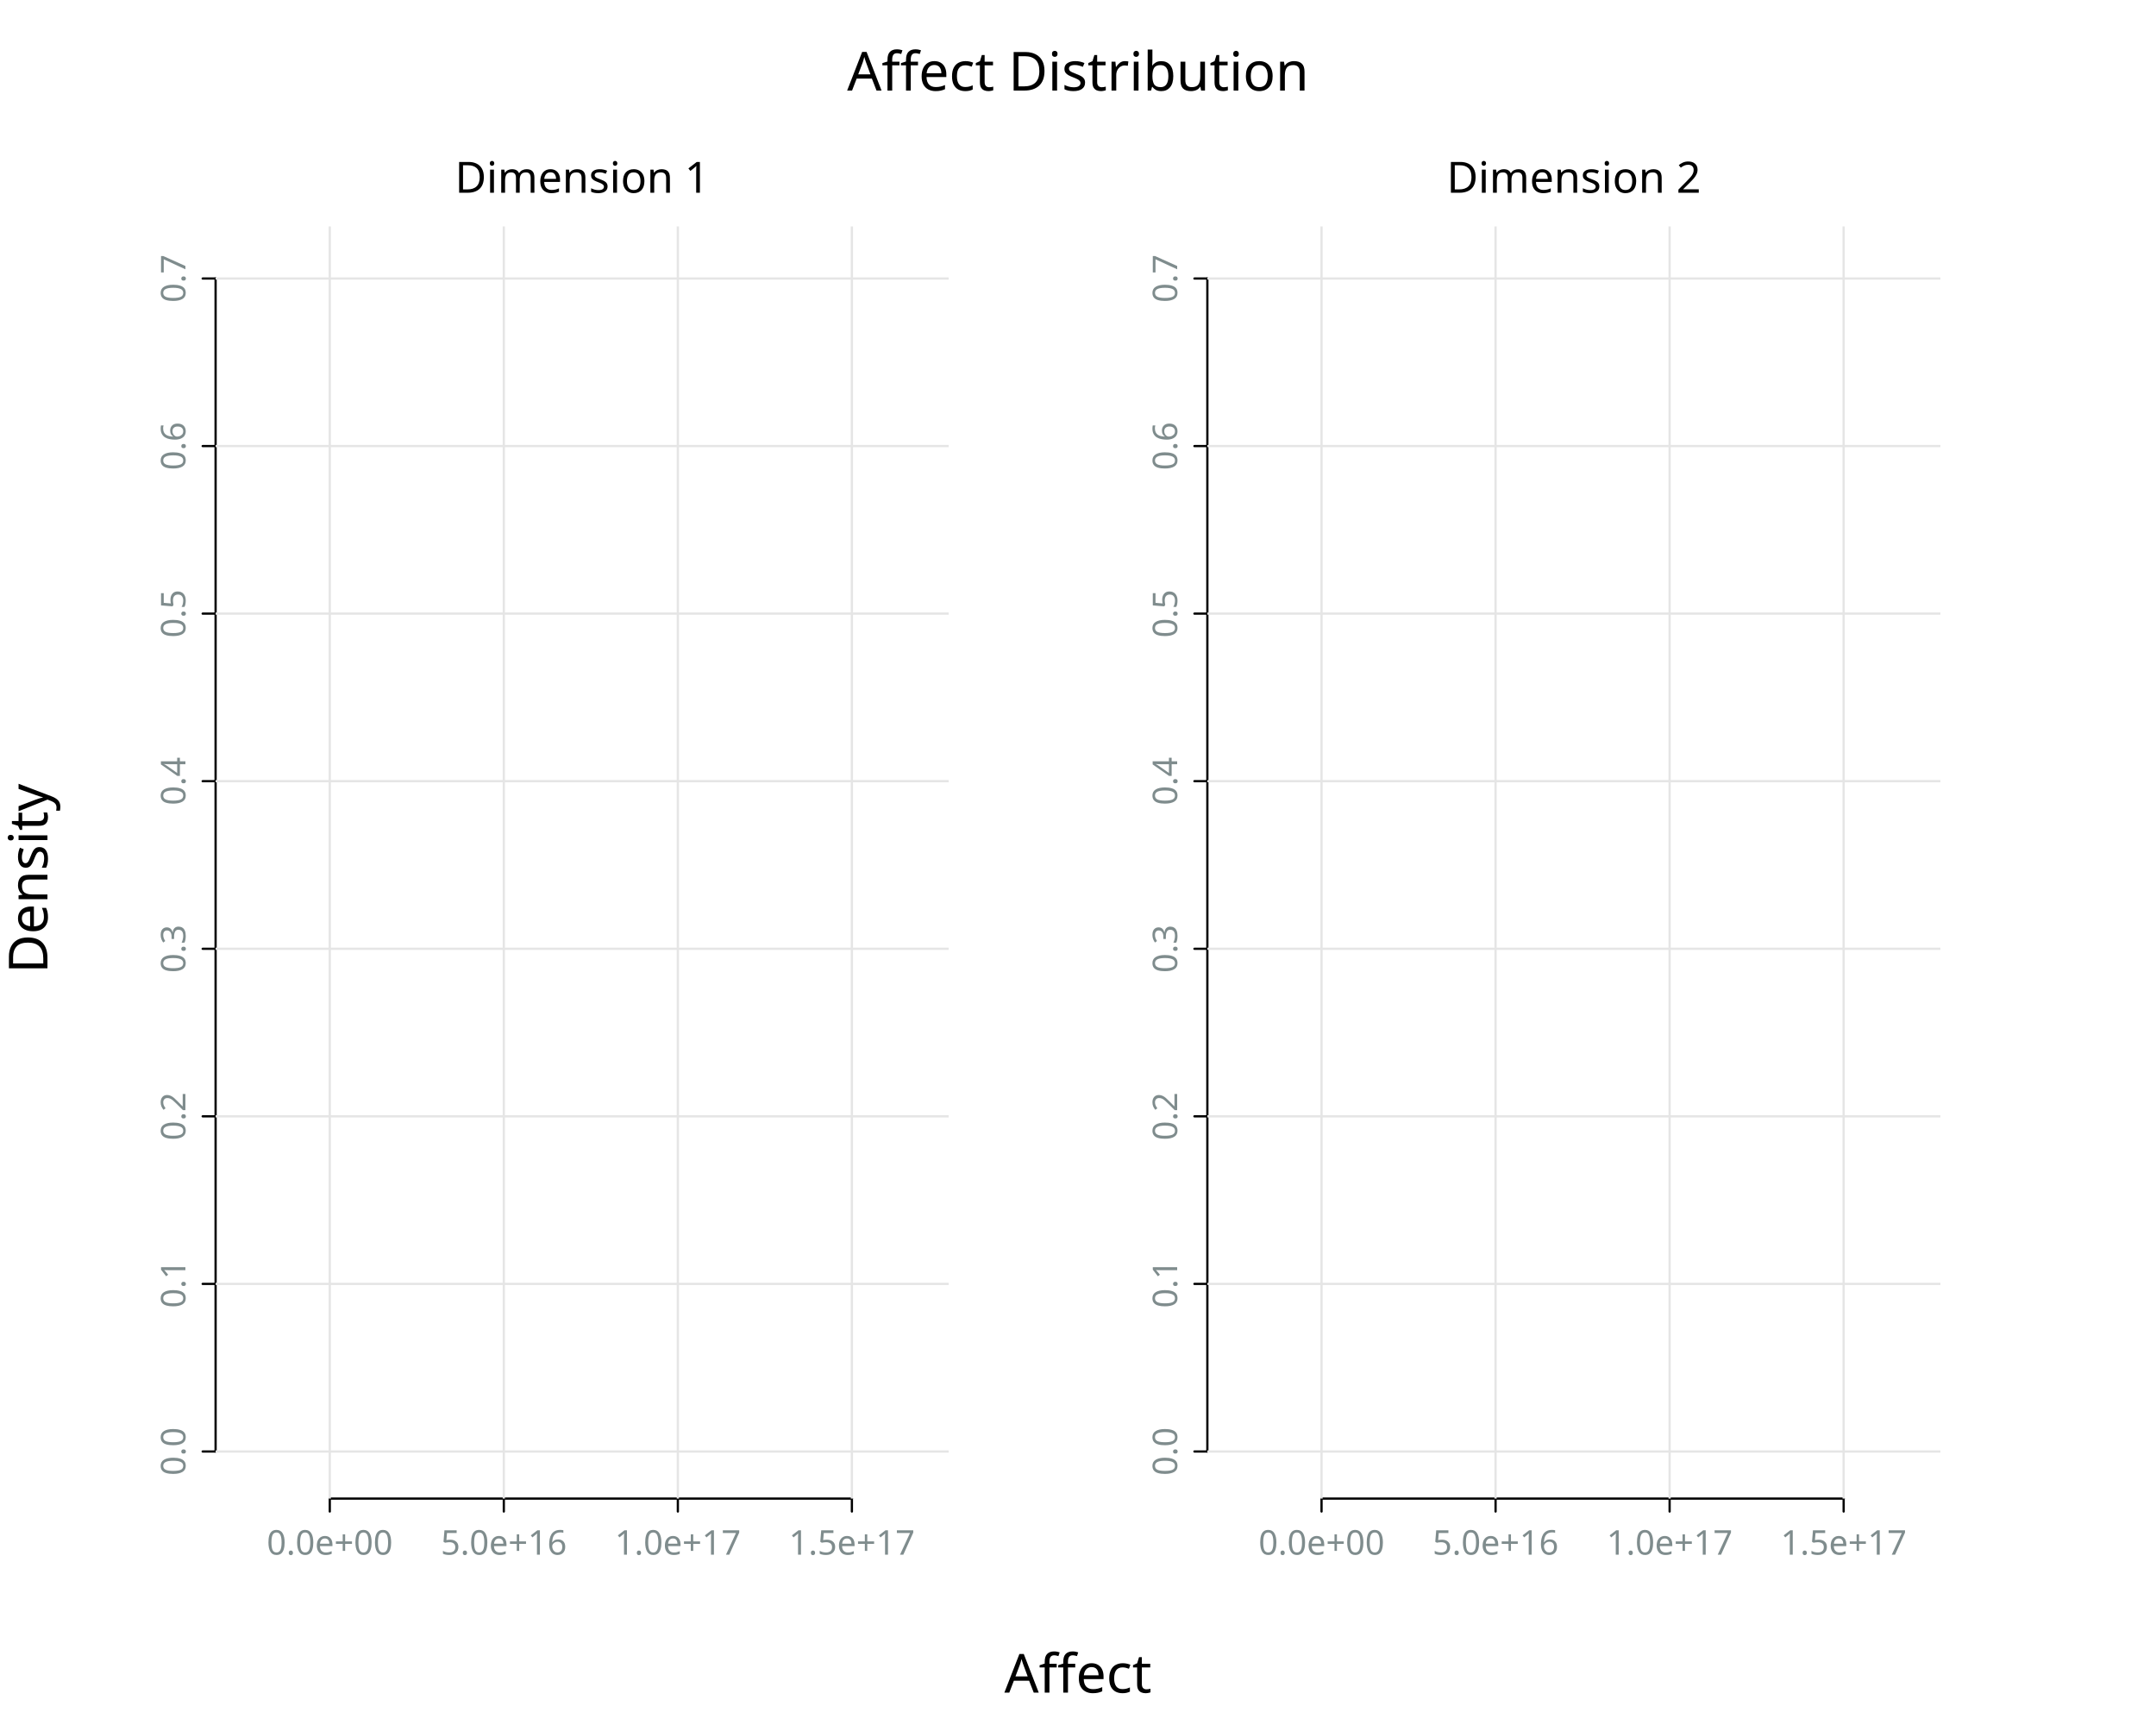
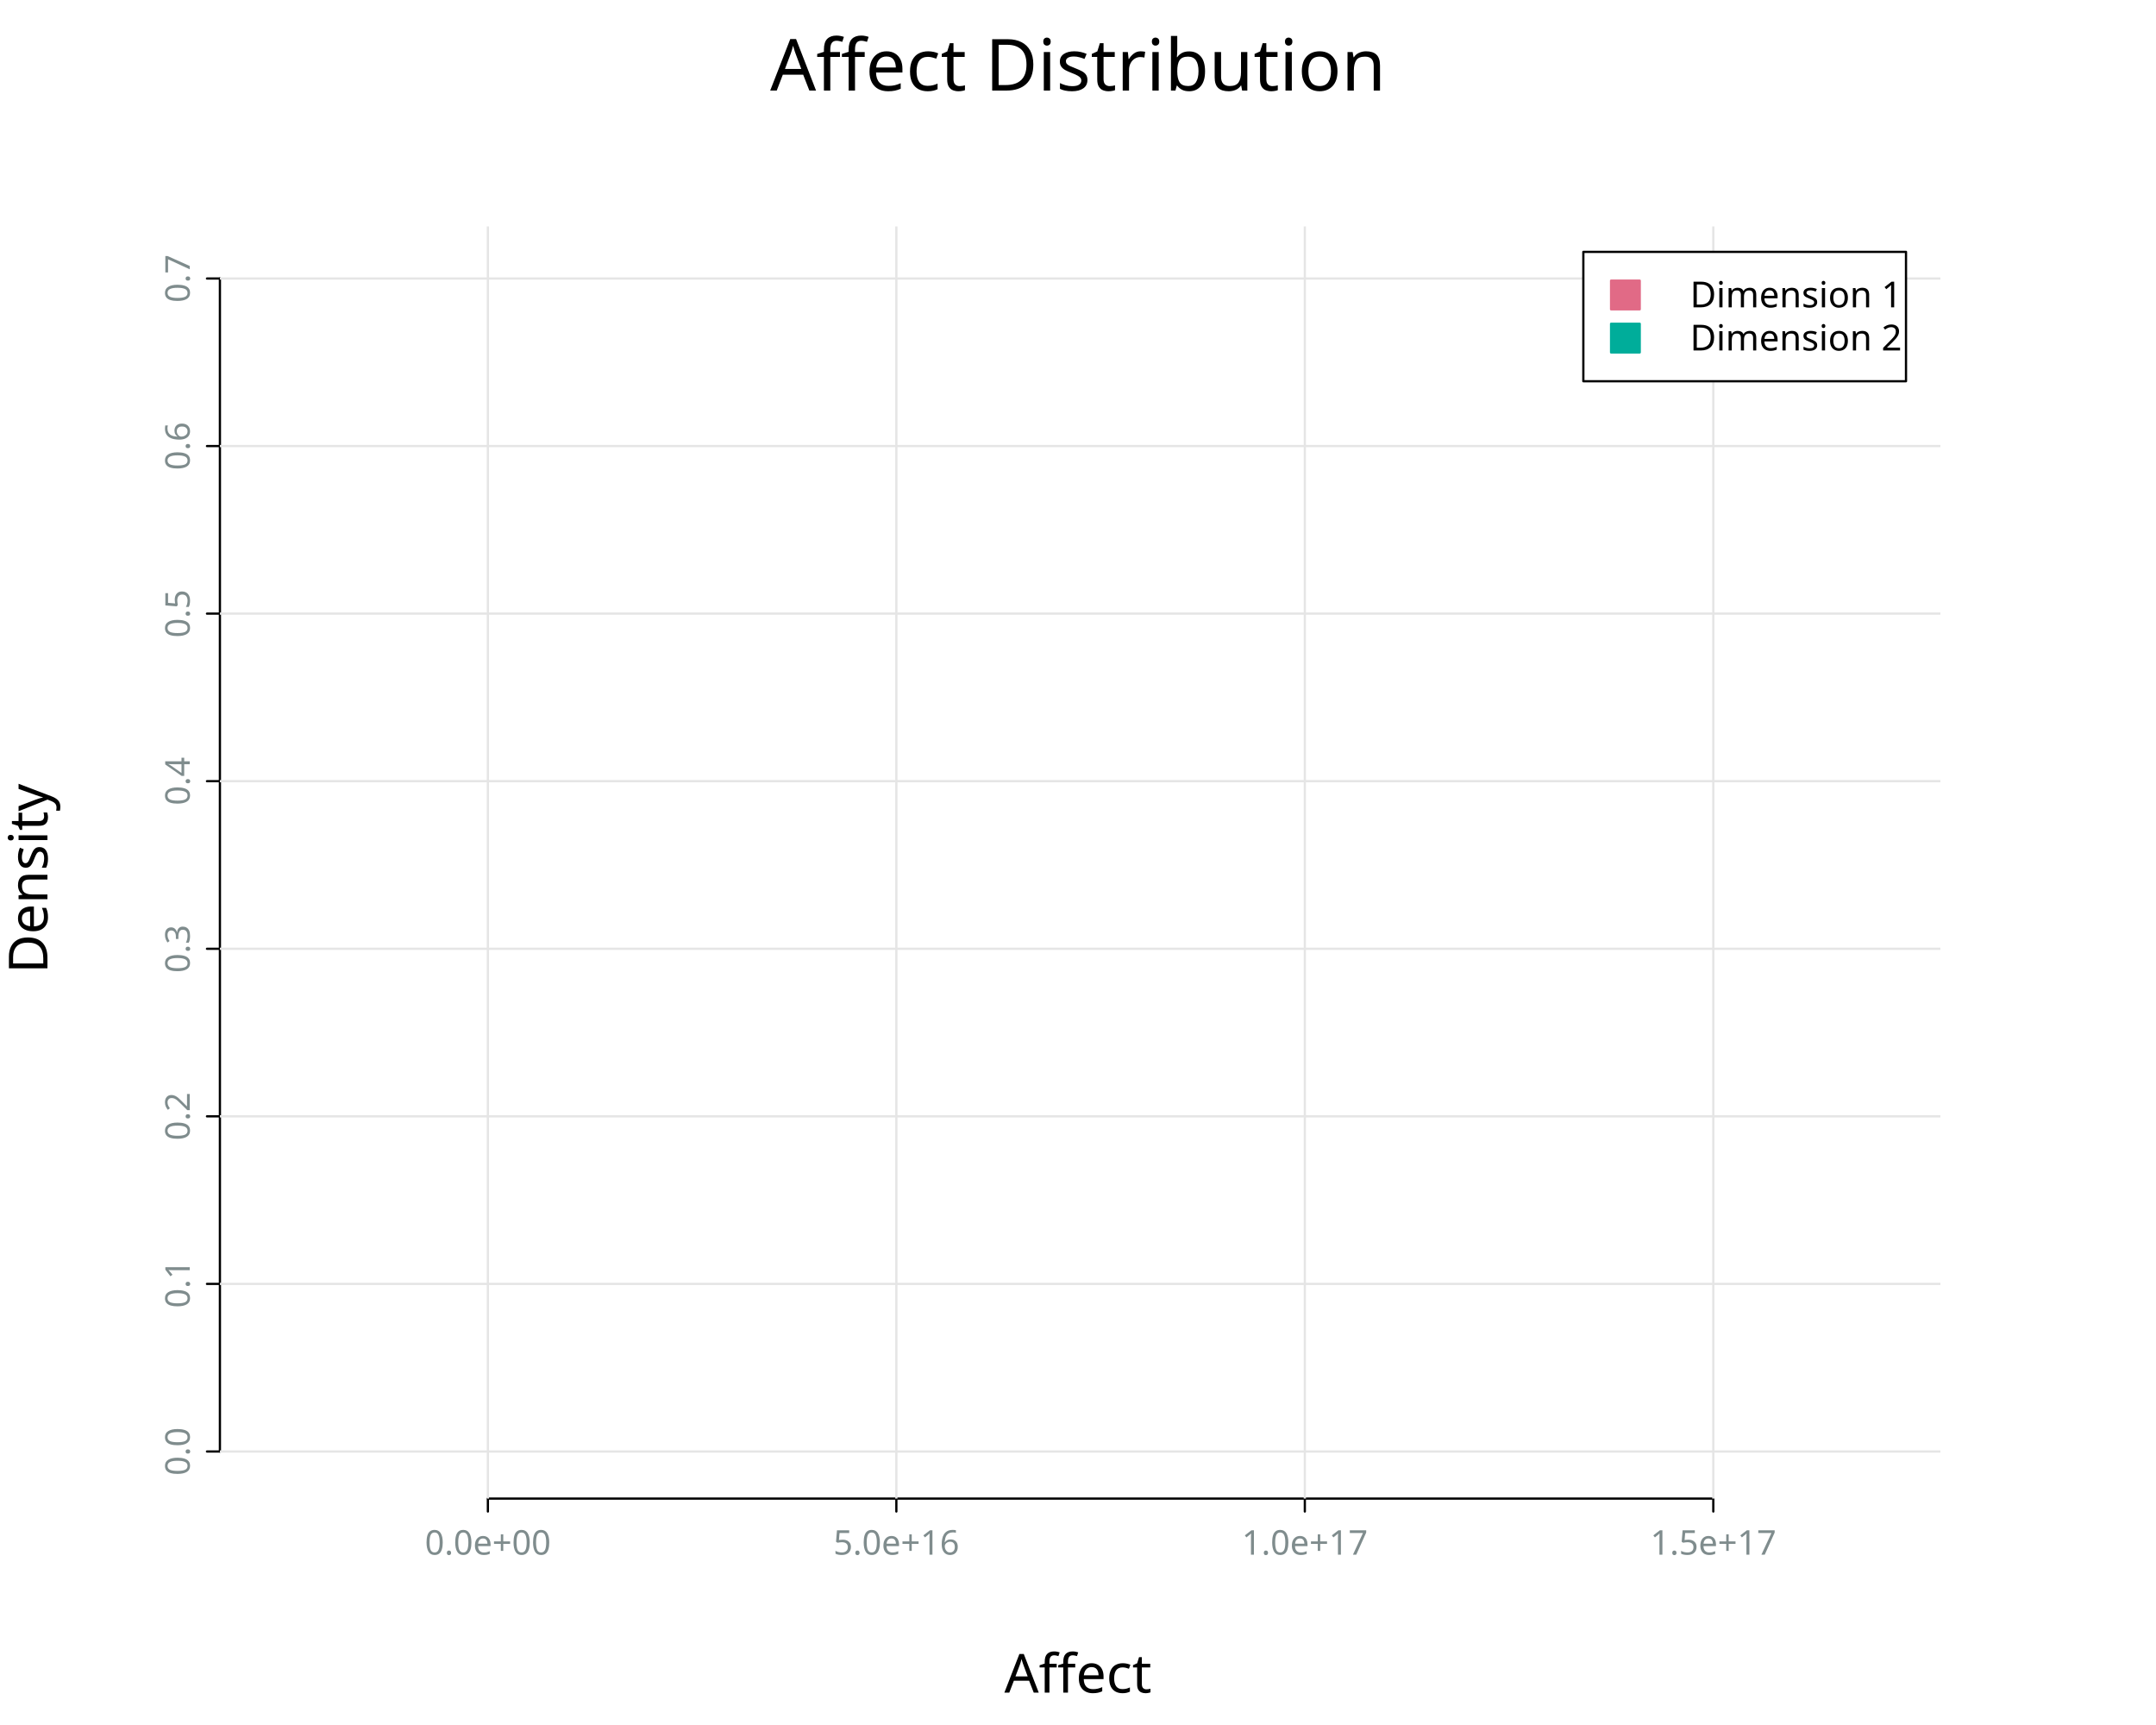
<svg xmlns="http://www.w3.org/2000/svg" class="svglite" data-engine-version="2.0" width="720.00pt" height="576.00pt" viewBox="0 0 720.00 576.00">
  <defs>
    <style type="text/css">
    .svglite line, .svglite polyline, .svglite polygon, .svglite path, .svglite rect, .svglite circle {
      fill: none;
      stroke: #000000;
      stroke-linecap: round;
      stroke-linejoin: round;
      stroke-miterlimit: 10.00;
    }
  </style>
  </defs>
  <rect width="100%" height="100%" style="stroke: none; fill: #FFFFFF;" />
  <defs>
    <clipPath id="cpMC4wMHw3MjAuMDB8MC4wMHw1NzYuMDA=">
      <rect x="0.00" y="0.00" width="720.00" height="576.00" />
    </clipPath>
  </defs>
  <g clip-path="url(#cpMC4wMHw3MjAuMDB8MC4wMHw1NzYuMDA=)">
-     <line x1="110.13" y1="500.40" x2="284.49" y2="500.40" style="stroke-width: 0.75;" />
-     <line x1="110.13" y1="500.40" x2="110.13" y2="504.72" style="stroke-width: 0.75;" />
-     <line x1="168.25" y1="500.40" x2="168.25" y2="504.72" style="stroke-width: 0.75;" />
-     <line x1="226.37" y1="500.40" x2="226.37" y2="504.72" style="stroke-width: 0.75;" />
-     <line x1="284.49" y1="500.40" x2="284.49" y2="504.72" style="stroke-width: 0.75;" />
-     <text x="110.13" y="519.12" text-anchor="middle" style="font-size: 11.40px; fill: #7F8C8D; font-family: sans;" textLength="41.53px" lengthAdjust="spacingAndGlyphs">0.0e+00</text>
-     <text x="168.25" y="519.12" text-anchor="middle" style="font-size: 11.40px; fill: #7F8C8D; font-family: sans;" textLength="41.53px" lengthAdjust="spacingAndGlyphs">5.0e+16</text>
-     <text x="226.37" y="519.12" text-anchor="middle" style="font-size: 11.40px; fill: #7F8C8D; font-family: sans;" textLength="41.53px" lengthAdjust="spacingAndGlyphs">1.0e+17</text>
-     <text x="284.49" y="519.12" text-anchor="middle" style="font-size: 11.40px; fill: #7F8C8D; font-family: sans;" textLength="41.53px" lengthAdjust="spacingAndGlyphs">1.5e+17</text>
-     <line x1="72.00" y1="484.67" x2="72.00" y2="93.00" style="stroke-width: 0.75;" />
-     <line x1="72.00" y1="484.67" x2="67.68" y2="484.67" style="stroke-width: 0.75;" />
-     <line x1="72.00" y1="428.71" x2="67.68" y2="428.71" style="stroke-width: 0.75;" />
-     <line x1="72.00" y1="372.76" x2="67.68" y2="372.76" style="stroke-width: 0.75;" />
-     <line x1="72.00" y1="316.81" x2="67.68" y2="316.81" style="stroke-width: 0.75;" />
-     <line x1="72.00" y1="260.85" x2="67.68" y2="260.85" style="stroke-width: 0.75;" />
-     <line x1="72.00" y1="204.90" x2="67.68" y2="204.90" style="stroke-width: 0.75;" />
-     <line x1="72.00" y1="148.95" x2="67.68" y2="148.95" style="stroke-width: 0.75;" />
-     <line x1="72.00" y1="93.00" x2="67.68" y2="93.00" style="stroke-width: 0.75;" />
-     <text transform="translate(61.92,484.67) rotate(-90)" text-anchor="middle" style="font-size: 11.40px; fill: #7F8C8D; font-family: sans;" textLength="15.85px" lengthAdjust="spacingAndGlyphs">0.0</text>
-     <text transform="translate(61.92,428.71) rotate(-90)" text-anchor="middle" style="font-size: 11.40px; fill: #7F8C8D; font-family: sans;" textLength="15.85px" lengthAdjust="spacingAndGlyphs">0.1</text>
-     <text transform="translate(61.92,372.76) rotate(-90)" text-anchor="middle" style="font-size: 11.40px; fill: #7F8C8D; font-family: sans;" textLength="15.85px" lengthAdjust="spacingAndGlyphs">0.2</text>
-     <text transform="translate(61.92,316.81) rotate(-90)" text-anchor="middle" style="font-size: 11.40px; fill: #7F8C8D; font-family: sans;" textLength="15.85px" lengthAdjust="spacingAndGlyphs">0.3</text>
-     <text transform="translate(61.92,260.85) rotate(-90)" text-anchor="middle" style="font-size: 11.40px; fill: #7F8C8D; font-family: sans;" textLength="15.85px" lengthAdjust="spacingAndGlyphs">0.4</text>
-     <text transform="translate(61.92,204.90) rotate(-90)" text-anchor="middle" style="font-size: 11.40px; fill: #7F8C8D; font-family: sans;" textLength="15.85px" lengthAdjust="spacingAndGlyphs">0.5</text>
-     <text transform="translate(61.92,148.95) rotate(-90)" text-anchor="middle" style="font-size: 11.40px; fill: #7F8C8D; font-family: sans;" textLength="15.85px" lengthAdjust="spacingAndGlyphs">0.6</text>
-     <text transform="translate(61.92,93.00) rotate(-90)" text-anchor="middle" style="font-size: 11.40px; fill: #7F8C8D; font-family: sans;" textLength="15.85px" lengthAdjust="spacingAndGlyphs">0.7</text>
+     <line x1="162.93" y1="500.40" x2="572.16" y2="500.40" style="stroke-width: 0.75;" />
+     <line x1="162.93" y1="500.40" x2="162.93" y2="504.72" style="stroke-width: 0.75;" />
+     <line x1="299.34" y1="500.40" x2="299.34" y2="504.72" style="stroke-width: 0.75;" />
+     <line x1="435.75" y1="500.40" x2="435.75" y2="504.72" style="stroke-width: 0.75;" />
+     <line x1="572.16" y1="500.40" x2="572.16" y2="504.72" style="stroke-width: 0.75;" />
+     <text x="162.93" y="519.12" text-anchor="middle" style="font-size: 11.40px; fill: #7F8C8D; font-family: sans;" textLength="41.53px" lengthAdjust="spacingAndGlyphs">0.0e+00</text>
+     <text x="299.34" y="519.12" text-anchor="middle" style="font-size: 11.40px; fill: #7F8C8D; font-family: sans;" textLength="41.53px" lengthAdjust="spacingAndGlyphs">5.0e+16</text>
+     <text x="435.75" y="519.12" text-anchor="middle" style="font-size: 11.40px; fill: #7F8C8D; font-family: sans;" textLength="41.53px" lengthAdjust="spacingAndGlyphs">1.0e+17</text>
+     <text x="572.16" y="519.12" text-anchor="middle" style="font-size: 11.40px; fill: #7F8C8D; font-family: sans;" textLength="41.53px" lengthAdjust="spacingAndGlyphs">1.5e+17</text>
+     <line x1="73.44" y1="484.67" x2="73.44" y2="93.00" style="stroke-width: 0.75;" />
+     <line x1="73.44" y1="484.67" x2="69.12" y2="484.67" style="stroke-width: 0.75;" />
+     <line x1="73.44" y1="428.71" x2="69.12" y2="428.71" style="stroke-width: 0.75;" />
+     <line x1="73.44" y1="372.76" x2="69.12" y2="372.76" style="stroke-width: 0.75;" />
+     <line x1="73.44" y1="316.81" x2="69.12" y2="316.81" style="stroke-width: 0.75;" />
+     <line x1="73.44" y1="260.85" x2="69.12" y2="260.85" style="stroke-width: 0.75;" />
+     <line x1="73.44" y1="204.90" x2="69.12" y2="204.90" style="stroke-width: 0.75;" />
+     <line x1="73.44" y1="148.95" x2="69.12" y2="148.95" style="stroke-width: 0.75;" />
+     <line x1="73.44" y1="93.00" x2="69.12" y2="93.00" style="stroke-width: 0.75;" />
+     <text transform="translate(63.36,484.67) rotate(-90)" text-anchor="middle" style="font-size: 11.40px; fill: #7F8C8D; font-family: sans;" textLength="15.85px" lengthAdjust="spacingAndGlyphs">0.0</text>
+     <text transform="translate(63.36,428.71) rotate(-90)" text-anchor="middle" style="font-size: 11.40px; fill: #7F8C8D; font-family: sans;" textLength="15.85px" lengthAdjust="spacingAndGlyphs">0.1</text>
+     <text transform="translate(63.36,372.76) rotate(-90)" text-anchor="middle" style="font-size: 11.40px; fill: #7F8C8D; font-family: sans;" textLength="15.85px" lengthAdjust="spacingAndGlyphs">0.2</text>
+     <text transform="translate(63.36,316.81) rotate(-90)" text-anchor="middle" style="font-size: 11.40px; fill: #7F8C8D; font-family: sans;" textLength="15.85px" lengthAdjust="spacingAndGlyphs">0.3</text>
+     <text transform="translate(63.36,260.85) rotate(-90)" text-anchor="middle" style="font-size: 11.40px; fill: #7F8C8D; font-family: sans;" textLength="15.85px" lengthAdjust="spacingAndGlyphs">0.4</text>
+     <text transform="translate(63.36,204.90) rotate(-90)" text-anchor="middle" style="font-size: 11.40px; fill: #7F8C8D; font-family: sans;" textLength="15.85px" lengthAdjust="spacingAndGlyphs">0.5</text>
+     <text transform="translate(63.36,148.95) rotate(-90)" text-anchor="middle" style="font-size: 11.40px; fill: #7F8C8D; font-family: sans;" textLength="15.85px" lengthAdjust="spacingAndGlyphs">0.6</text>
+     <text transform="translate(63.36,93.00) rotate(-90)" text-anchor="middle" style="font-size: 11.40px; fill: #7F8C8D; font-family: sans;" textLength="15.85px" lengthAdjust="spacingAndGlyphs">0.7</text>
  </g>
  <defs>
-     <clipPath id="cpNzIuMDB8MzE2LjgwfDc1LjYwfDUwMC40MA==">
-       <rect x="72.00" y="75.60" width="244.80" height="424.80" />
+     <clipPath id="cpNzMuNDR8NjQ4LjAwfDc1LjYwfDUwMC40MA==">
+       <rect x="73.44" y="75.60" width="574.56" height="424.80" />
    </clipPath>
  </defs>
-   <g clip-path="url(#cpNzIuMDB8MzE2LjgwfDc1LjYwfDUwMC40MA==)">
-     <line x1="72.00" y1="484.67" x2="316.80" y2="484.67" style="stroke-width: 0.75; stroke: #E5E5E5;" />
-     <line x1="72.00" y1="428.71" x2="316.80" y2="428.71" style="stroke-width: 0.75; stroke: #E5E5E5;" />
-     <line x1="72.00" y1="372.76" x2="316.80" y2="372.76" style="stroke-width: 0.75; stroke: #E5E5E5;" />
-     <line x1="72.00" y1="316.81" x2="316.80" y2="316.81" style="stroke-width: 0.75; stroke: #E5E5E5;" />
-     <line x1="72.00" y1="260.85" x2="316.80" y2="260.85" style="stroke-width: 0.75; stroke: #E5E5E5;" />
-     <line x1="72.00" y1="204.90" x2="316.80" y2="204.90" style="stroke-width: 0.75; stroke: #E5E5E5;" />
-     <line x1="72.00" y1="148.95" x2="316.80" y2="148.95" style="stroke-width: 0.75; stroke: #E5E5E5;" />
-     <line x1="72.00" y1="93.00" x2="316.80" y2="93.00" style="stroke-width: 0.75; stroke: #E5E5E5;" />
-     <line x1="110.13" y1="500.40" x2="110.13" y2="75.60" style="stroke-width: 0.75; stroke: #E5E5E5;" />
-     <line x1="168.25" y1="500.40" x2="168.25" y2="75.60" style="stroke-width: 0.75; stroke: #E5E5E5;" />
-     <line x1="226.37" y1="500.40" x2="226.37" y2="75.60" style="stroke-width: 0.75; stroke: #E5E5E5;" />
-     <line x1="284.49" y1="500.40" x2="284.49" y2="75.60" style="stroke-width: 0.75; stroke: #E5E5E5;" />
+   <g clip-path="url(#cpNzMuNDR8NjQ4LjAwfDc1LjYwfDUwMC40MA==)">
+     <line x1="73.44" y1="484.67" x2="648.00" y2="484.67" style="stroke-width: 0.75; stroke: #E5E5E5;" />
+     <line x1="73.44" y1="428.71" x2="648.00" y2="428.71" style="stroke-width: 0.75; stroke: #E5E5E5;" />
+     <line x1="73.44" y1="372.76" x2="648.00" y2="372.76" style="stroke-width: 0.75; stroke: #E5E5E5;" />
+     <line x1="73.44" y1="316.81" x2="648.00" y2="316.81" style="stroke-width: 0.75; stroke: #E5E5E5;" />
+     <line x1="73.44" y1="260.85" x2="648.00" y2="260.85" style="stroke-width: 0.75; stroke: #E5E5E5;" />
+     <line x1="73.44" y1="204.90" x2="648.00" y2="204.90" style="stroke-width: 0.75; stroke: #E5E5E5;" />
+     <line x1="73.44" y1="148.95" x2="648.00" y2="148.95" style="stroke-width: 0.75; stroke: #E5E5E5;" />
+     <line x1="73.44" y1="93.00" x2="648.00" y2="93.00" style="stroke-width: 0.75; stroke: #E5E5E5;" />
+     <line x1="162.93" y1="500.40" x2="162.93" y2="75.60" style="stroke-width: 0.75; stroke: #E5E5E5;" />
+     <line x1="299.34" y1="500.40" x2="299.34" y2="75.60" style="stroke-width: 0.75; stroke: #E5E5E5;" />
+     <line x1="435.75" y1="500.40" x2="435.75" y2="75.60" style="stroke-width: 0.75; stroke: #E5E5E5;" />
+     <line x1="572.16" y1="500.40" x2="572.16" y2="75.60" style="stroke-width: 0.75; stroke: #E5E5E5;" />
+     <rect x="94.72" y="484.67" width="13.64" height="0.00" style="stroke-width: 0.75; stroke: #FFFFFF; fill: #E16A86;" />
+     <rect x="108.36" y="484.67" width="13.64" height="0.00" style="stroke-width: 0.75; stroke: #FFFFFF; fill: #E16A86;" />
+     <rect x="122.00" y="484.67" width="13.64" height="0.00" style="stroke-width: 0.75; stroke: #FFFFFF; fill: #E16A86;" />
+     <rect x="135.64" y="484.67" width="13.64" height="0.00" style="stroke-width: 0.75; stroke: #FFFFFF; fill: #E16A86;" />
+     <rect x="149.28" y="484.67" width="13.64" height="0" style="stroke-width: 0.75; stroke: #FFFFFF; fill: #E16A86;" />
+     <rect x="162.93" y="484.67" width="13.64" height="0" style="stroke-width: 0.75; stroke: #FFFFFF; fill: #E16A86;" />
+     <rect x="176.57" y="484.67" width="13.64" height="0.00" style="stroke-width: 0.75; stroke: #FFFFFF; fill: #E16A86;" />
+     <rect x="190.21" y="484.67" width="13.64" height="0.00" style="stroke-width: 0.75; stroke: #FFFFFF; fill: #E16A86;" />
+     <rect x="203.85" y="484.67" width="13.64" height="0.00" style="stroke-width: 0.75; stroke: #FFFFFF; fill: #E16A86;" />
+     <rect x="217.49" y="484.67" width="13.64" height="0.00" style="stroke-width: 0.75; stroke: #FFFFFF; fill: #E16A86;" />
+     <rect x="231.13" y="484.67" width="13.64" height="0.00" style="stroke-width: 0.75; stroke: #FFFFFF; fill: #E16A86;" />
+     <rect x="244.77" y="484.67" width="13.64" height="0.00" style="stroke-width: 0.75; stroke: #FFFFFF; fill: #E16A86;" />
+     <rect x="258.41" y="484.67" width="13.64" height="0.00" style="stroke-width: 0.75; stroke: #FFFFFF; fill: #E16A86;" />
+     <rect x="272.05" y="484.67" width="13.64" height="0.00" style="stroke-width: 0.75; stroke: #FFFFFF; fill: #E16A86;" />
+     <rect x="285.69" y="484.67" width="13.64" height="0.00" style="stroke-width: 0.75; stroke: #FFFFFF; fill: #E16A86;" />
+     <rect x="299.34" y="484.67" width="13.64" height="0.00" style="stroke-width: 0.75; stroke: #FFFFFF; fill: #E16A86;" />
+     <rect x="312.98" y="484.67" width="13.64" height="0.00" style="stroke-width: 0.75; stroke: #FFFFFF; fill: #E16A86;" />
+     <rect x="326.62" y="484.67" width="13.64" height="0.00" style="stroke-width: 0.75; stroke: #FFFFFF; fill: #E16A86;" />
+     <rect x="340.26" y="484.67" width="13.64" height="0.00" style="stroke-width: 0.75; stroke: #FFFFFF; fill: #E16A86;" />
+     <rect x="353.90" y="484.67" width="13.64" height="0.00" style="stroke-width: 0.75; stroke: #FFFFFF; fill: #E16A86;" />
+     <rect x="367.54" y="484.67" width="13.64" height="0.00" style="stroke-width: 0.75; stroke: #FFFFFF; fill: #E16A86;" />
+     <rect x="381.18" y="484.67" width="13.64" height="0.00" style="stroke-width: 0.75; stroke: #FFFFFF; fill: #E16A86;" />
+     <rect x="394.82" y="484.67" width="13.64" height="0.00" style="stroke-width: 0.75; stroke: #FFFFFF; fill: #E16A86;" />
+     <rect x="408.46" y="484.67" width="13.64" height="0.00" style="stroke-width: 0.75; stroke: #FFFFFF; fill: #E16A86;" />
+     <rect x="422.10" y="484.67" width="13.64" height="0.00" style="stroke-width: 0.75; stroke: #FFFFFF; fill: #E16A86;" />
+     <rect x="435.75" y="484.67" width="13.64" height="0.00" style="stroke-width: 0.75; stroke: #FFFFFF; fill: #E16A86;" />
+     <rect x="449.39" y="484.67" width="13.64" height="0.00" style="stroke-width: 0.75; stroke: #FFFFFF; fill: #E16A86;" />
+     <rect x="463.03" y="484.67" width="13.64" height="0.00" style="stroke-width: 0.75; stroke: #FFFFFF; fill: #E16A86;" />
+     <rect x="476.67" y="484.67" width="13.64" height="0.00" style="stroke-width: 0.75; stroke: #FFFFFF; fill: #E16A86;" />
+     <rect x="490.31" y="484.67" width="13.64" height="0.00" style="stroke-width: 0.75; stroke: #FFFFFF; fill: #E16A86;" />
+     <rect x="503.95" y="484.67" width="13.64" height="0.00" style="stroke-width: 0.75; stroke: #FFFFFF; fill: #E16A86;" />
+     <rect x="517.59" y="484.67" width="13.64" height="0.00" style="stroke-width: 0.75; stroke: #FFFFFF; fill: #E16A86;" />
+     <rect x="531.23" y="484.67" width="13.64" height="0.00" style="stroke-width: 0.75; stroke: #FFFFFF; fill: #E16A86;" />
+     <rect x="544.87" y="484.67" width="13.64" height="0.00" style="stroke-width: 0.75; stroke: #FFFFFF; fill: #E16A86;" />
+     <rect x="558.51" y="484.67" width="13.64" height="0.00" style="stroke-width: 0.75; stroke: #FFFFFF; fill: #E16A86;" />
+     <rect x="572.16" y="484.67" width="13.64" height="0.00" style="stroke-width: 0.75; stroke: #FFFFFF; fill: #E16A86;" />
+     <rect x="585.80" y="484.67" width="13.64" height="0.00" style="stroke-width: 0.75; stroke: #FFFFFF; fill: #E16A86;" />
+     <rect x="599.44" y="484.67" width="13.64" height="0.00" style="stroke-width: 0.75; stroke: #FFFFFF; fill: #E16A86;" />
+     <rect x="613.08" y="484.67" width="13.64" height="0.00" style="stroke-width: 0.75; stroke: #FFFFFF; fill: #E16A86;" />
+     <rect x="162.93" y="473.59" width="0.00" height="11.08" style="stroke-width: 0.75; stroke: #FFFFFF; fill: #00AD9A;" />
+     <rect x="162.93" y="484.67" width="0.00" height="0.00" style="stroke-width: 0.75; stroke: #FFFFFF; fill: #00AD9A;" />
+     <rect x="162.93" y="479.13" width="0.00" height="5.54" style="stroke-width: 0.75; stroke: #FFFFFF; fill: #00AD9A;" />
+     <rect x="162.93" y="429.27" width="0.00" height="55.40" style="stroke-width: 0.75; stroke: #FFFFFF; fill: #00AD9A;" />
+     <rect x="162.93" y="396.03" width="0.00" height="88.64" style="stroke-width: 0.75; stroke: #FFFFFF; fill: #00AD9A;" />
+     <rect x="162.93" y="279.69" width="0.00" height="204.98" style="stroke-width: 0.75; stroke: #FFFFFF; fill: #00AD9A;" />
+     <rect x="162.93" y="246.45" width="0.00" height="238.22" style="stroke-width: 0.75; stroke: #FFFFFF; fill: #00AD9A;" />
+     <rect x="162.93" y="213.21" width="0.00" height="271.46" style="stroke-width: 0.75; stroke: #FFFFFF; fill: #00AD9A;" />
+     <rect x="162.93" y="130.11" width="0.00" height="354.55" style="stroke-width: 0.75; stroke: #FFFFFF; fill: #00AD9A;" />
+     <rect x="162.93" y="91.33" width="0.00" height="393.33" style="stroke-width: 0.75; stroke: #FFFFFF; fill: #00AD9A;" />
+     <rect x="162.93" y="146.73" width="0.00" height="337.93" style="stroke-width: 0.75; stroke: #FFFFFF; fill: #00AD9A;" />
+     <rect x="162.93" y="163.35" width="0.00" height="321.31" style="stroke-width: 0.75; stroke: #FFFFFF; fill: #00AD9A;" />
+     <rect x="162.93" y="285.23" width="0.00" height="199.44" style="stroke-width: 0.75; stroke: #FFFFFF; fill: #00AD9A;" />
+     <rect x="162.93" y="373.87" width="0.00" height="110.80" style="stroke-width: 0.75; stroke: #FFFFFF; fill: #00AD9A;" />
+     <rect x="162.93" y="401.57" width="0.00" height="83.10" style="stroke-width: 0.75; stroke: #FFFFFF; fill: #00AD9A;" />
+     <rect x="162.93" y="451.43" width="0.00" height="33.24" style="stroke-width: 0.75; stroke: #FFFFFF; fill: #00AD9A;" />
+     <rect x="162.93" y="473.59" width="0.00" height="11.08" style="stroke-width: 0.75; stroke: #FFFFFF; fill: #00AD9A;" />
+     <rect x="162.93" y="451.43" width="0.00" height="33.24" style="stroke-width: 0.75; stroke: #FFFFFF; fill: #00AD9A;" />
+     <rect x="162.93" y="473.59" width="0.00" height="11.08" style="stroke-width: 0.75; stroke: #FFFFFF; fill: #00AD9A;" />
+     <rect x="162.93" y="468.05" width="0.00" height="16.62" style="stroke-width: 0.75; stroke: #FFFFFF; fill: #00AD9A;" />
+     <rect x="162.93" y="473.59" width="0.00" height="11.08" style="stroke-width: 0.75; stroke: #FFFFFF; fill: #00AD9A;" />
+     <rect x="162.93" y="484.67" width="0.00" height="0.00" style="stroke-width: 0.75; stroke: #FFFFFF; fill: #00AD9A;" />
+     <rect x="162.93" y="479.13" width="0.00" height="5.54" style="stroke-width: 0.75; stroke: #FFFFFF; fill: #00AD9A;" />
  </g>
-   <defs>
-     <clipPath id="cpMjguODB8MzYwLjAwfDQzLjIwfDU0My42MA==">
-       <rect x="28.80" y="43.20" width="331.20" height="500.40" />
-     </clipPath>
-   </defs>
-   <g clip-path="url(#cpMjguODB8MzYwLjAwfDQzLjIwfDU0My42MA==)">
-     <text x="194.40" y="64.36" text-anchor="middle" style="font-size: 14.40px; font-family: sans;" textLength="80.05px" lengthAdjust="spacingAndGlyphs">Dimension 1</text>
+   <g clip-path="url(#cpMC4wMHw3MjAuMDB8MC4wMHw1NzYuMDA=)">
+     <text x="360.00" y="30.24" text-anchor="middle" style="font-size: 24.00px; font-family: sans;" textLength="188.09px" lengthAdjust="spacingAndGlyphs">Affect Distribution</text>
+     <text x="360.00" y="565.20" text-anchor="middle" style="font-size: 18.00px; font-family: sans;" textLength="46.03px" lengthAdjust="spacingAndGlyphs">Affect</text>
+     <text transform="translate(15.84,293.40) rotate(-90)" text-anchor="middle" style="font-size: 18.00px; font-family: sans;" textLength="60.04px" lengthAdjust="spacingAndGlyphs">Density</text>
  </g>
-   <g clip-path="url(#cpNzIuMDB8MzE2LjgwfDc1LjYwfDUwMC40MA==)">
-     <rect x="81.07" y="484.67" width="5.81" height="0.00" style="stroke-width: 0.75; stroke: #FFFFFF; fill: #E16A86;" />
-     <rect x="86.88" y="484.67" width="5.81" height="0.00" style="stroke-width: 0.75; stroke: #FFFFFF; fill: #E16A86;" />
-     <rect x="92.69" y="484.67" width="5.81" height="0.00" style="stroke-width: 0.75; stroke: #FFFFFF; fill: #E16A86;" />
-     <rect x="98.50" y="484.67" width="5.81" height="0.00" style="stroke-width: 0.75; stroke: #FFFFFF; fill: #E16A86;" />
-     <rect x="104.31" y="484.67" width="5.81" height="0" style="stroke-width: 0.75; stroke: #FFFFFF; fill: #E16A86;" />
-     <rect x="110.13" y="484.67" width="5.81" height="0" style="stroke-width: 0.75; stroke: #FFFFFF; fill: #E16A86;" />
-     <rect x="115.94" y="484.67" width="5.81" height="0.00" style="stroke-width: 0.75; stroke: #FFFFFF; fill: #E16A86;" />
-     <rect x="121.75" y="484.67" width="5.81" height="0.00" style="stroke-width: 0.75; stroke: #FFFFFF; fill: #E16A86;" />
-     <rect x="127.56" y="484.67" width="5.81" height="0.00" style="stroke-width: 0.75; stroke: #FFFFFF; fill: #E16A86;" />
-     <rect x="133.37" y="484.67" width="5.81" height="0.00" style="stroke-width: 0.75; stroke: #FFFFFF; fill: #E16A86;" />
-     <rect x="139.19" y="484.67" width="5.81" height="0.00" style="stroke-width: 0.75; stroke: #FFFFFF; fill: #E16A86;" />
-     <rect x="145.00" y="484.67" width="5.81" height="0.00" style="stroke-width: 0.75; stroke: #FFFFFF; fill: #E16A86;" />
-     <rect x="150.81" y="484.67" width="5.81" height="0.00" style="stroke-width: 0.75; stroke: #FFFFFF; fill: #E16A86;" />
-     <rect x="156.62" y="484.67" width="5.81" height="0.00" style="stroke-width: 0.75; stroke: #FFFFFF; fill: #E16A86;" />
-     <rect x="162.43" y="484.67" width="5.81" height="0.00" style="stroke-width: 0.75; stroke: #FFFFFF; fill: #E16A86;" />
-     <rect x="168.25" y="484.67" width="5.81" height="0.00" style="stroke-width: 0.75; stroke: #FFFFFF; fill: #E16A86;" />
-     <rect x="174.06" y="484.67" width="5.81" height="0.00" style="stroke-width: 0.75; stroke: #FFFFFF; fill: #E16A86;" />
-     <rect x="179.87" y="484.67" width="5.81" height="0.00" style="stroke-width: 0.75; stroke: #FFFFFF; fill: #E16A86;" />
-     <rect x="185.68" y="484.67" width="5.81" height="0.00" style="stroke-width: 0.75; stroke: #FFFFFF; fill: #E16A86;" />
-     <rect x="191.49" y="484.67" width="5.81" height="0.00" style="stroke-width: 0.75; stroke: #FFFFFF; fill: #E16A86;" />
-     <rect x="197.31" y="484.67" width="5.81" height="0.00" style="stroke-width: 0.75; stroke: #FFFFFF; fill: #E16A86;" />
-     <rect x="203.12" y="484.67" width="5.81" height="0.00" style="stroke-width: 0.75; stroke: #FFFFFF; fill: #E16A86;" />
-     <rect x="208.93" y="484.67" width="5.81" height="0.00" style="stroke-width: 0.75; stroke: #FFFFFF; fill: #E16A86;" />
-     <rect x="214.74" y="484.67" width="5.81" height="0.00" style="stroke-width: 0.75; stroke: #FFFFFF; fill: #E16A86;" />
-     <rect x="220.55" y="484.67" width="5.81" height="0.00" style="stroke-width: 0.75; stroke: #FFFFFF; fill: #E16A86;" />
-     <rect x="226.37" y="484.67" width="5.81" height="0.00" style="stroke-width: 0.75; stroke: #FFFFFF; fill: #E16A86;" />
-     <rect x="232.18" y="484.67" width="5.81" height="0.00" style="stroke-width: 0.75; stroke: #FFFFFF; fill: #E16A86;" />
-     <rect x="237.99" y="484.67" width="5.81" height="0.00" style="stroke-width: 0.75; stroke: #FFFFFF; fill: #E16A86;" />
-     <rect x="243.80" y="484.67" width="5.81" height="0.00" style="stroke-width: 0.75; stroke: #FFFFFF; fill: #E16A86;" />
-     <rect x="249.61" y="484.67" width="5.81" height="0.00" style="stroke-width: 0.75; stroke: #FFFFFF; fill: #E16A86;" />
-     <rect x="255.43" y="484.67" width="5.81" height="0.00" style="stroke-width: 0.75; stroke: #FFFFFF; fill: #E16A86;" />
-     <rect x="261.24" y="484.67" width="5.81" height="0.00" style="stroke-width: 0.75; stroke: #FFFFFF; fill: #E16A86;" />
-     <rect x="267.05" y="484.67" width="5.81" height="0.00" style="stroke-width: 0.75; stroke: #FFFFFF; fill: #E16A86;" />
-     <rect x="272.86" y="484.67" width="5.81" height="0.00" style="stroke-width: 0.75; stroke: #FFFFFF; fill: #E16A86;" />
-     <rect x="278.67" y="484.67" width="5.81" height="0.00" style="stroke-width: 0.75; stroke: #FFFFFF; fill: #E16A86;" />
-     <rect x="284.49" y="484.67" width="5.81" height="0.00" style="stroke-width: 0.75; stroke: #FFFFFF; fill: #E16A86;" />
-     <rect x="290.30" y="484.67" width="5.81" height="0.00" style="stroke-width: 0.75; stroke: #FFFFFF; fill: #E16A86;" />
-     <rect x="296.11" y="484.67" width="5.81" height="0.00" style="stroke-width: 0.75; stroke: #FFFFFF; fill: #E16A86;" />
-     <rect x="301.92" y="484.67" width="5.81" height="0.00" style="stroke-width: 0.75; stroke: #FFFFFF; fill: #E16A86;" />
-   </g>
-   <defs>
-     <clipPath id="cpNDAzLjIwfDY0OC4wMHw3NS42MHw1MDAuNDA=">
-       <rect x="403.20" y="75.60" width="244.80" height="424.80" />
-     </clipPath>
-   </defs>
-   <g clip-path="url(#cpNDAzLjIwfDY0OC4wMHw3NS42MHw1MDAuNDA=)">
+   <g clip-path="url(#cpNzMuNDR8NjQ4LjAwfDc1LjYwfDUwMC40MA==)">
</g>
  <g clip-path="url(#cpMC4wMHw3MjAuMDB8MC4wMHw1NzYuMDA=)">
-     <line x1="441.33" y1="500.40" x2="615.69" y2="500.40" style="stroke-width: 0.75;" />
-     <line x1="441.33" y1="500.40" x2="441.33" y2="504.72" style="stroke-width: 0.75;" />
-     <line x1="499.45" y1="500.40" x2="499.45" y2="504.72" style="stroke-width: 0.75;" />
-     <line x1="557.57" y1="500.40" x2="557.57" y2="504.72" style="stroke-width: 0.75;" />
-     <line x1="615.69" y1="500.40" x2="615.69" y2="504.72" style="stroke-width: 0.75;" />
-     <text x="441.33" y="519.12" text-anchor="middle" style="font-size: 11.40px; fill: #7F8C8D; font-family: sans;" textLength="41.53px" lengthAdjust="spacingAndGlyphs">0.0e+00</text>
-     <text x="499.45" y="519.12" text-anchor="middle" style="font-size: 11.40px; fill: #7F8C8D; font-family: sans;" textLength="41.53px" lengthAdjust="spacingAndGlyphs">5.0e+16</text>
-     <text x="557.57" y="519.12" text-anchor="middle" style="font-size: 11.40px; fill: #7F8C8D; font-family: sans;" textLength="41.53px" lengthAdjust="spacingAndGlyphs">1.0e+17</text>
-     <text x="615.69" y="519.12" text-anchor="middle" style="font-size: 11.40px; fill: #7F8C8D; font-family: sans;" textLength="41.53px" lengthAdjust="spacingAndGlyphs">1.5e+17</text>
-     <line x1="403.20" y1="484.67" x2="403.20" y2="93.00" style="stroke-width: 0.75;" />
-     <line x1="403.20" y1="484.67" x2="398.88" y2="484.67" style="stroke-width: 0.75;" />
-     <line x1="403.20" y1="428.71" x2="398.88" y2="428.71" style="stroke-width: 0.75;" />
-     <line x1="403.20" y1="372.76" x2="398.88" y2="372.76" style="stroke-width: 0.75;" />
-     <line x1="403.20" y1="316.81" x2="398.88" y2="316.81" style="stroke-width: 0.75;" />
-     <line x1="403.20" y1="260.85" x2="398.88" y2="260.85" style="stroke-width: 0.75;" />
-     <line x1="403.20" y1="204.90" x2="398.88" y2="204.90" style="stroke-width: 0.75;" />
-     <line x1="403.20" y1="148.95" x2="398.88" y2="148.95" style="stroke-width: 0.75;" />
-     <line x1="403.20" y1="93.00" x2="398.88" y2="93.00" style="stroke-width: 0.75;" />
-     <text transform="translate(393.12,484.67) rotate(-90)" text-anchor="middle" style="font-size: 11.40px; fill: #7F8C8D; font-family: sans;" textLength="15.85px" lengthAdjust="spacingAndGlyphs">0.0</text>
-     <text transform="translate(393.12,428.71) rotate(-90)" text-anchor="middle" style="font-size: 11.40px; fill: #7F8C8D; font-family: sans;" textLength="15.85px" lengthAdjust="spacingAndGlyphs">0.1</text>
-     <text transform="translate(393.12,372.76) rotate(-90)" text-anchor="middle" style="font-size: 11.40px; fill: #7F8C8D; font-family: sans;" textLength="15.85px" lengthAdjust="spacingAndGlyphs">0.2</text>
-     <text transform="translate(393.12,316.81) rotate(-90)" text-anchor="middle" style="font-size: 11.40px; fill: #7F8C8D; font-family: sans;" textLength="15.85px" lengthAdjust="spacingAndGlyphs">0.3</text>
-     <text transform="translate(393.12,260.85) rotate(-90)" text-anchor="middle" style="font-size: 11.40px; fill: #7F8C8D; font-family: sans;" textLength="15.85px" lengthAdjust="spacingAndGlyphs">0.4</text>
-     <text transform="translate(393.12,204.90) rotate(-90)" text-anchor="middle" style="font-size: 11.40px; fill: #7F8C8D; font-family: sans;" textLength="15.85px" lengthAdjust="spacingAndGlyphs">0.5</text>
-     <text transform="translate(393.12,148.95) rotate(-90)" text-anchor="middle" style="font-size: 11.40px; fill: #7F8C8D; font-family: sans;" textLength="15.85px" lengthAdjust="spacingAndGlyphs">0.6</text>
-     <text transform="translate(393.12,93.00) rotate(-90)" text-anchor="middle" style="font-size: 11.40px; fill: #7F8C8D; font-family: sans;" textLength="15.85px" lengthAdjust="spacingAndGlyphs">0.7</text>
-   </g>
-   <g clip-path="url(#cpNDAzLjIwfDY0OC4wMHw3NS42MHw1MDAuNDA=)">
-     <line x1="403.20" y1="484.67" x2="648.00" y2="484.67" style="stroke-width: 0.75; stroke: #E5E5E5;" />
-     <line x1="403.20" y1="428.71" x2="648.00" y2="428.71" style="stroke-width: 0.75; stroke: #E5E5E5;" />
-     <line x1="403.20" y1="372.76" x2="648.00" y2="372.76" style="stroke-width: 0.75; stroke: #E5E5E5;" />
-     <line x1="403.20" y1="316.81" x2="648.00" y2="316.81" style="stroke-width: 0.75; stroke: #E5E5E5;" />
-     <line x1="403.20" y1="260.85" x2="648.00" y2="260.85" style="stroke-width: 0.75; stroke: #E5E5E5;" />
-     <line x1="403.20" y1="204.90" x2="648.00" y2="204.90" style="stroke-width: 0.75; stroke: #E5E5E5;" />
-     <line x1="403.20" y1="148.95" x2="648.00" y2="148.95" style="stroke-width: 0.75; stroke: #E5E5E5;" />
-     <line x1="403.20" y1="93.00" x2="648.00" y2="93.00" style="stroke-width: 0.75; stroke: #E5E5E5;" />
-     <line x1="441.33" y1="500.40" x2="441.33" y2="75.60" style="stroke-width: 0.75; stroke: #E5E5E5;" />
-     <line x1="499.45" y1="500.40" x2="499.45" y2="75.60" style="stroke-width: 0.75; stroke: #E5E5E5;" />
-     <line x1="557.57" y1="500.40" x2="557.57" y2="75.60" style="stroke-width: 0.75; stroke: #E5E5E5;" />
-     <line x1="615.69" y1="500.40" x2="615.69" y2="75.60" style="stroke-width: 0.75; stroke: #E5E5E5;" />
-   </g>
-   <defs>
-     <clipPath id="cpMzYwLjAwfDY5MS4yMHw0My4yMHw1NDMuNjA=">
-       <rect x="360.00" y="43.20" width="331.20" height="500.40" />
-     </clipPath>
-   </defs>
-   <g clip-path="url(#cpMzYwLjAwfDY5MS4yMHw0My4yMHw1NDMuNjA=)">
-     <text x="525.60" y="64.36" text-anchor="middle" style="font-size: 14.40px; font-family: sans;" textLength="80.05px" lengthAdjust="spacingAndGlyphs">Dimension 2</text>
-   </g>
-   <g clip-path="url(#cpNDAzLjIwfDY0OC4wMHw3NS42MHw1MDAuNDA=)">
-     <rect x="441.33" y="473.59" width="0.00" height="11.08" style="stroke-width: 0.75; stroke: #FFFFFF; fill: #00AD9A;" />
-     <rect x="441.33" y="484.67" width="0.00" height="0.00" style="stroke-width: 0.75; stroke: #FFFFFF; fill: #00AD9A;" />
-     <rect x="441.33" y="479.13" width="0.00" height="5.54" style="stroke-width: 0.75; stroke: #FFFFFF; fill: #00AD9A;" />
-     <rect x="441.33" y="429.27" width="0.00" height="55.40" style="stroke-width: 0.75; stroke: #FFFFFF; fill: #00AD9A;" />
-     <rect x="441.33" y="396.03" width="0.00" height="88.64" style="stroke-width: 0.75; stroke: #FFFFFF; fill: #00AD9A;" />
-     <rect x="441.33" y="279.69" width="0.00" height="204.98" style="stroke-width: 0.75; stroke: #FFFFFF; fill: #00AD9A;" />
-     <rect x="441.33" y="246.45" width="0.00" height="238.22" style="stroke-width: 0.75; stroke: #FFFFFF; fill: #00AD9A;" />
-     <rect x="441.33" y="213.21" width="0.00" height="271.46" style="stroke-width: 0.75; stroke: #FFFFFF; fill: #00AD9A;" />
-     <rect x="441.33" y="130.11" width="0.00" height="354.55" style="stroke-width: 0.75; stroke: #FFFFFF; fill: #00AD9A;" />
-     <rect x="441.33" y="91.33" width="0.00" height="393.33" style="stroke-width: 0.75; stroke: #FFFFFF; fill: #00AD9A;" />
-     <rect x="441.33" y="146.73" width="0.00" height="337.93" style="stroke-width: 0.75; stroke: #FFFFFF; fill: #00AD9A;" />
-     <rect x="441.33" y="163.35" width="0.00" height="321.31" style="stroke-width: 0.75; stroke: #FFFFFF; fill: #00AD9A;" />
-     <rect x="441.33" y="285.23" width="0.00" height="199.44" style="stroke-width: 0.75; stroke: #FFFFFF; fill: #00AD9A;" />
-     <rect x="441.33" y="373.87" width="0.00" height="110.80" style="stroke-width: 0.75; stroke: #FFFFFF; fill: #00AD9A;" />
-     <rect x="441.33" y="401.57" width="0.00" height="83.10" style="stroke-width: 0.75; stroke: #FFFFFF; fill: #00AD9A;" />
-     <rect x="441.33" y="451.43" width="0.00" height="33.24" style="stroke-width: 0.75; stroke: #FFFFFF; fill: #00AD9A;" />
-     <rect x="441.33" y="473.59" width="0.00" height="11.08" style="stroke-width: 0.75; stroke: #FFFFFF; fill: #00AD9A;" />
-     <rect x="441.33" y="451.43" width="0.00" height="33.24" style="stroke-width: 0.75; stroke: #FFFFFF; fill: #00AD9A;" />
-     <rect x="441.33" y="473.59" width="0.00" height="11.08" style="stroke-width: 0.75; stroke: #FFFFFF; fill: #00AD9A;" />
-     <rect x="441.33" y="468.05" width="0.00" height="16.62" style="stroke-width: 0.75; stroke: #FFFFFF; fill: #00AD9A;" />
-     <rect x="441.33" y="473.59" width="0.00" height="11.08" style="stroke-width: 0.75; stroke: #FFFFFF; fill: #00AD9A;" />
-     <rect x="441.33" y="484.67" width="0.00" height="0.00" style="stroke-width: 0.75; stroke: #FFFFFF; fill: #00AD9A;" />
-     <rect x="441.33" y="479.13" width="0.00" height="5.54" style="stroke-width: 0.75; stroke: #FFFFFF; fill: #00AD9A;" />
-   </g>
-   <g clip-path="url(#cpMC4wMHw3MjAuMDB8MC4wMHw1NzYuMDA=)">
-     <text x="360.00" y="30.24" text-anchor="middle" style="font-size: 18.00px; font-family: sans;" textLength="141.07px" lengthAdjust="spacingAndGlyphs">Affect Distribution</text>
-     <text x="360.00" y="565.20" text-anchor="middle" style="font-size: 18.00px; font-family: sans;" textLength="46.03px" lengthAdjust="spacingAndGlyphs">Affect</text>
-     <text transform="translate(15.84,293.40) rotate(-90)" text-anchor="middle" style="font-size: 18.00px; font-family: sans;" textLength="60.04px" lengthAdjust="spacingAndGlyphs">Density</text>
+     <rect x="528.76" y="84.10" width="107.75" height="43.20" style="stroke-width: 0.75; fill: #FFFFFF;" />
+     <rect x="538.02" y="93.71" width="9.57" height="9.57" style="stroke-width: 0.75; stroke: #E16A86; fill: #E16A86;" />
+     <rect x="538.02" y="108.11" width="9.57" height="9.57" style="stroke-width: 0.75; stroke: #00AD9A; fill: #00AD9A;" />
+     <text x="564.40" y="102.63" style="font-size: 12.00px; font-family: sans;" textLength="66.71px" lengthAdjust="spacingAndGlyphs">Dimension 1</text>
+     <text x="564.40" y="117.03" style="font-size: 12.00px; font-family: sans;" textLength="66.71px" lengthAdjust="spacingAndGlyphs">Dimension 2</text>
  </g>
  <defs>
    <clipPath id="cpODcuODR8NjYwLjk2fDEwMi4yNHw0NzAuMTY=">
      <rect x="87.84" y="102.24" width="573.12" height="367.92" />
    </clipPath>
  </defs>
  <g clip-path="url(#cpODcuODR8NjYwLjk2fDEwMi4yNHw0NzAuMTY=)">
</g>
</svg>
